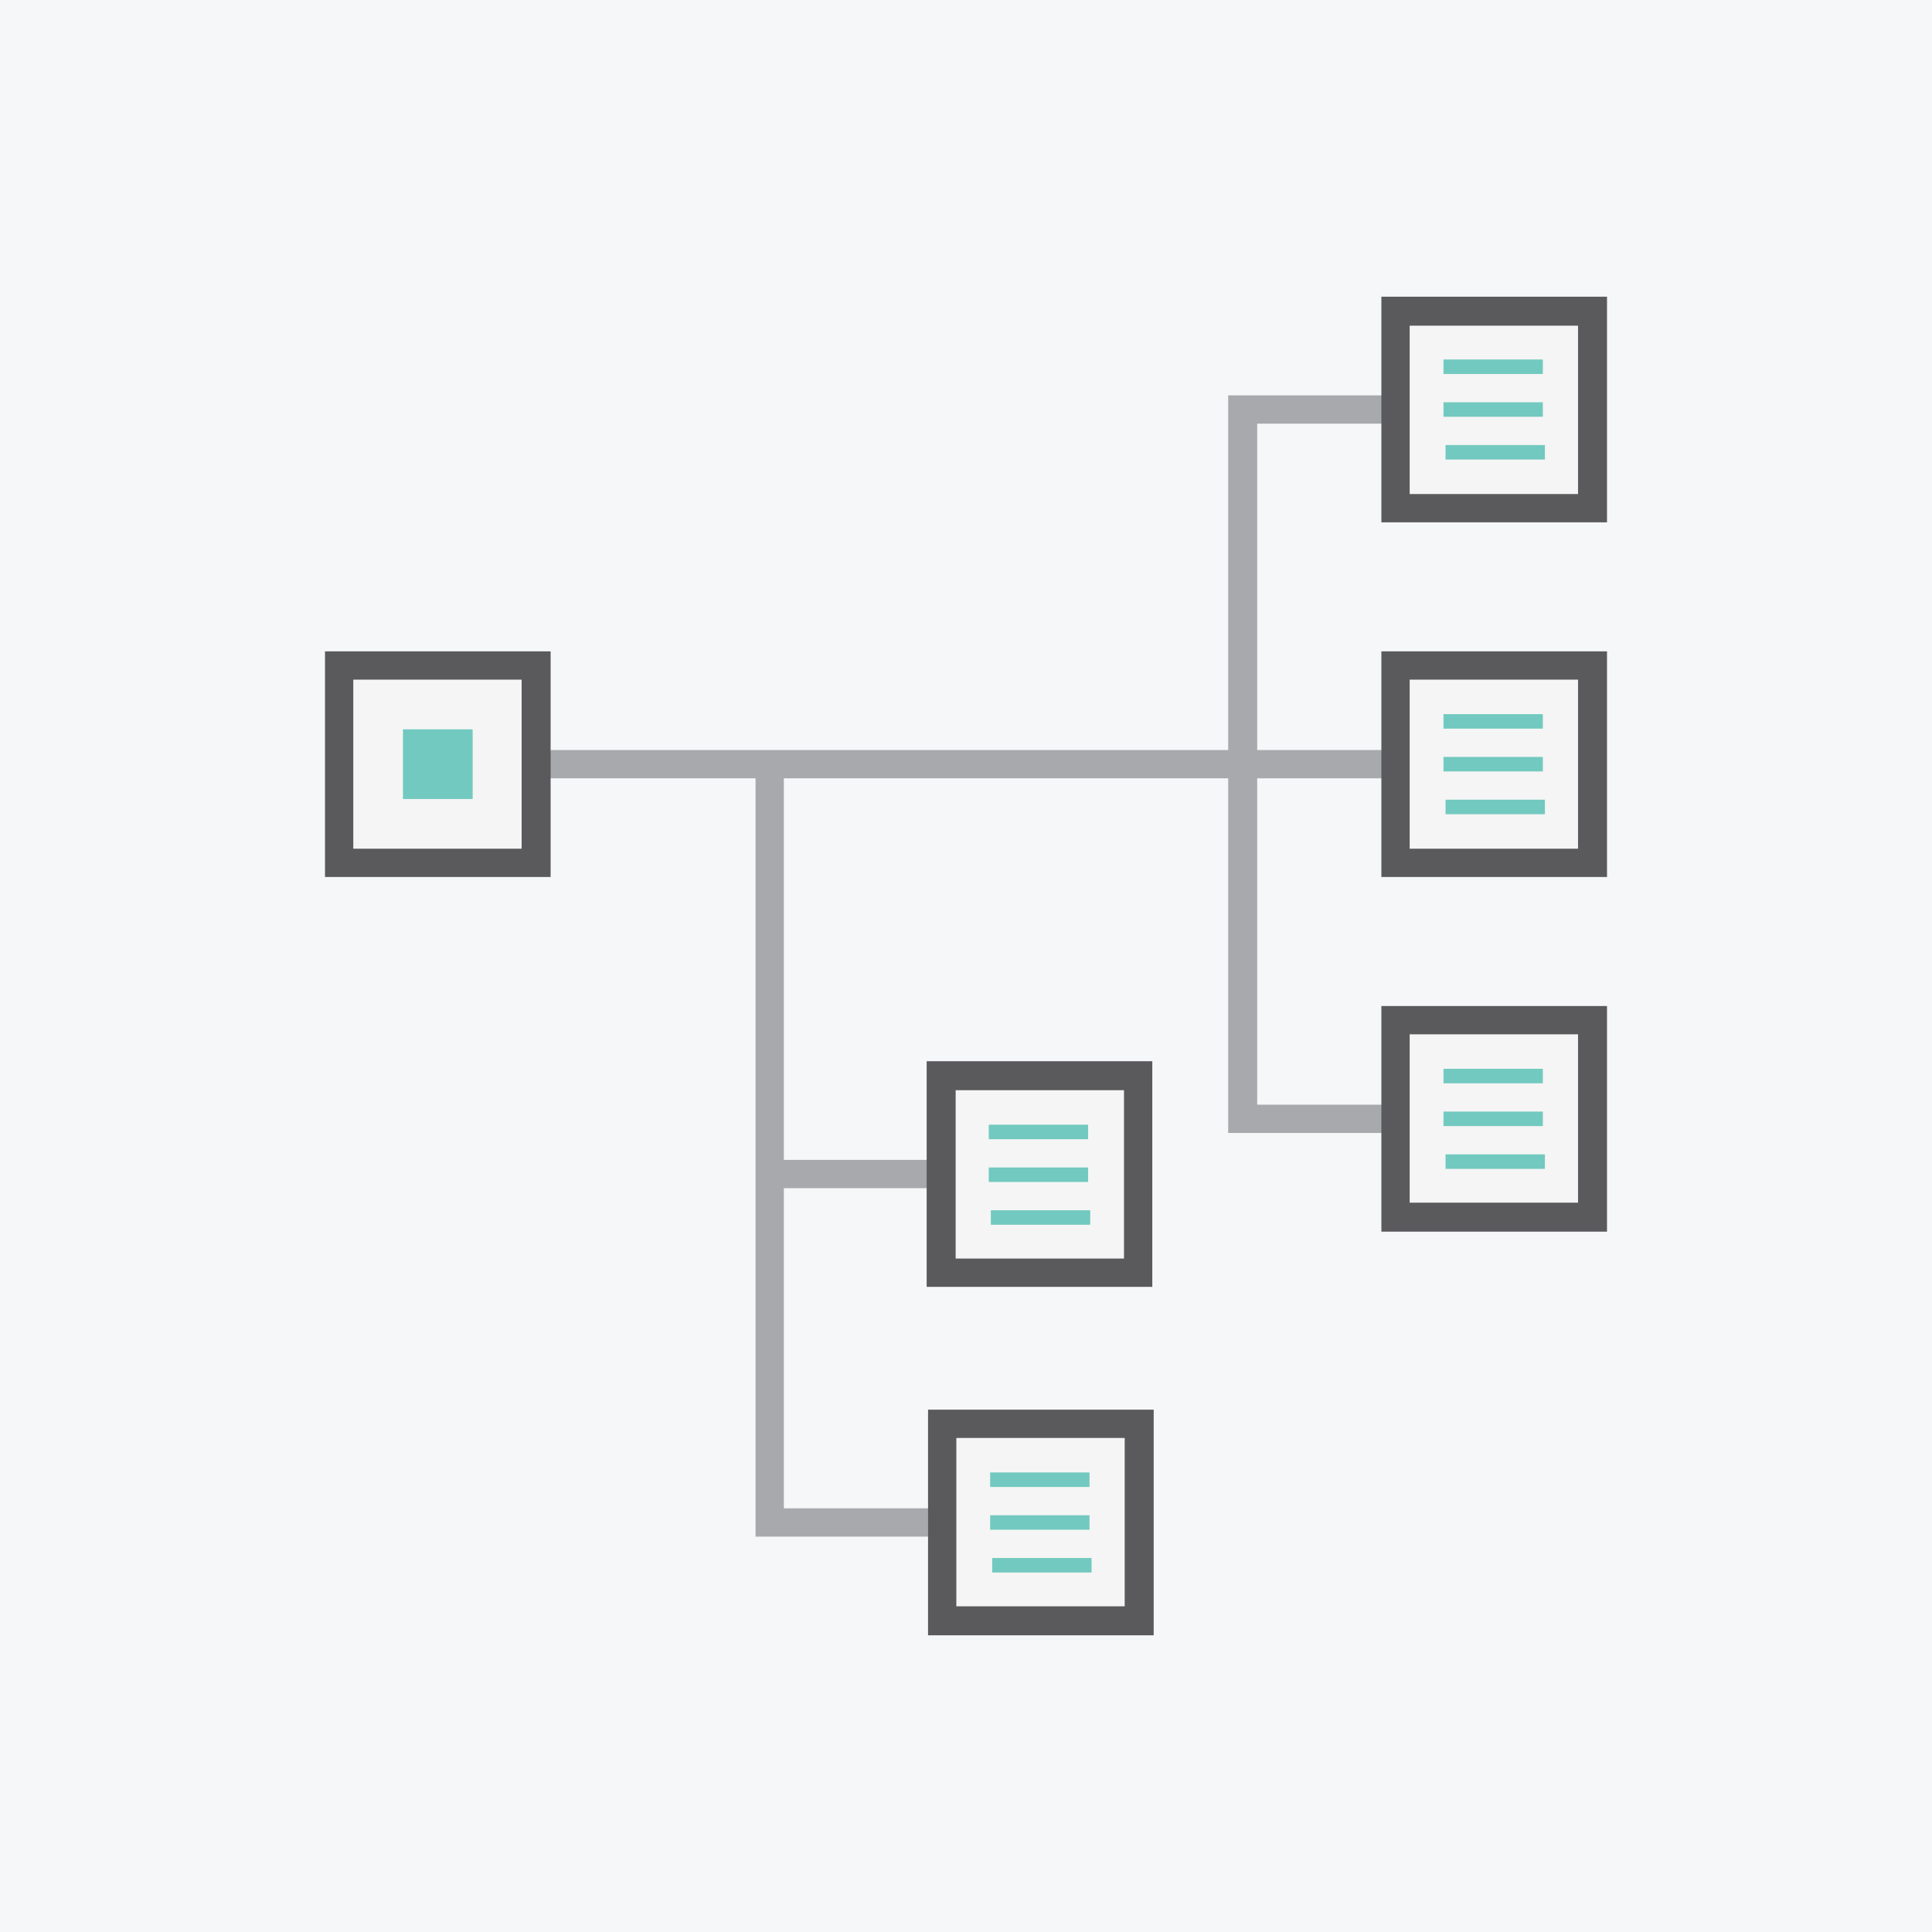
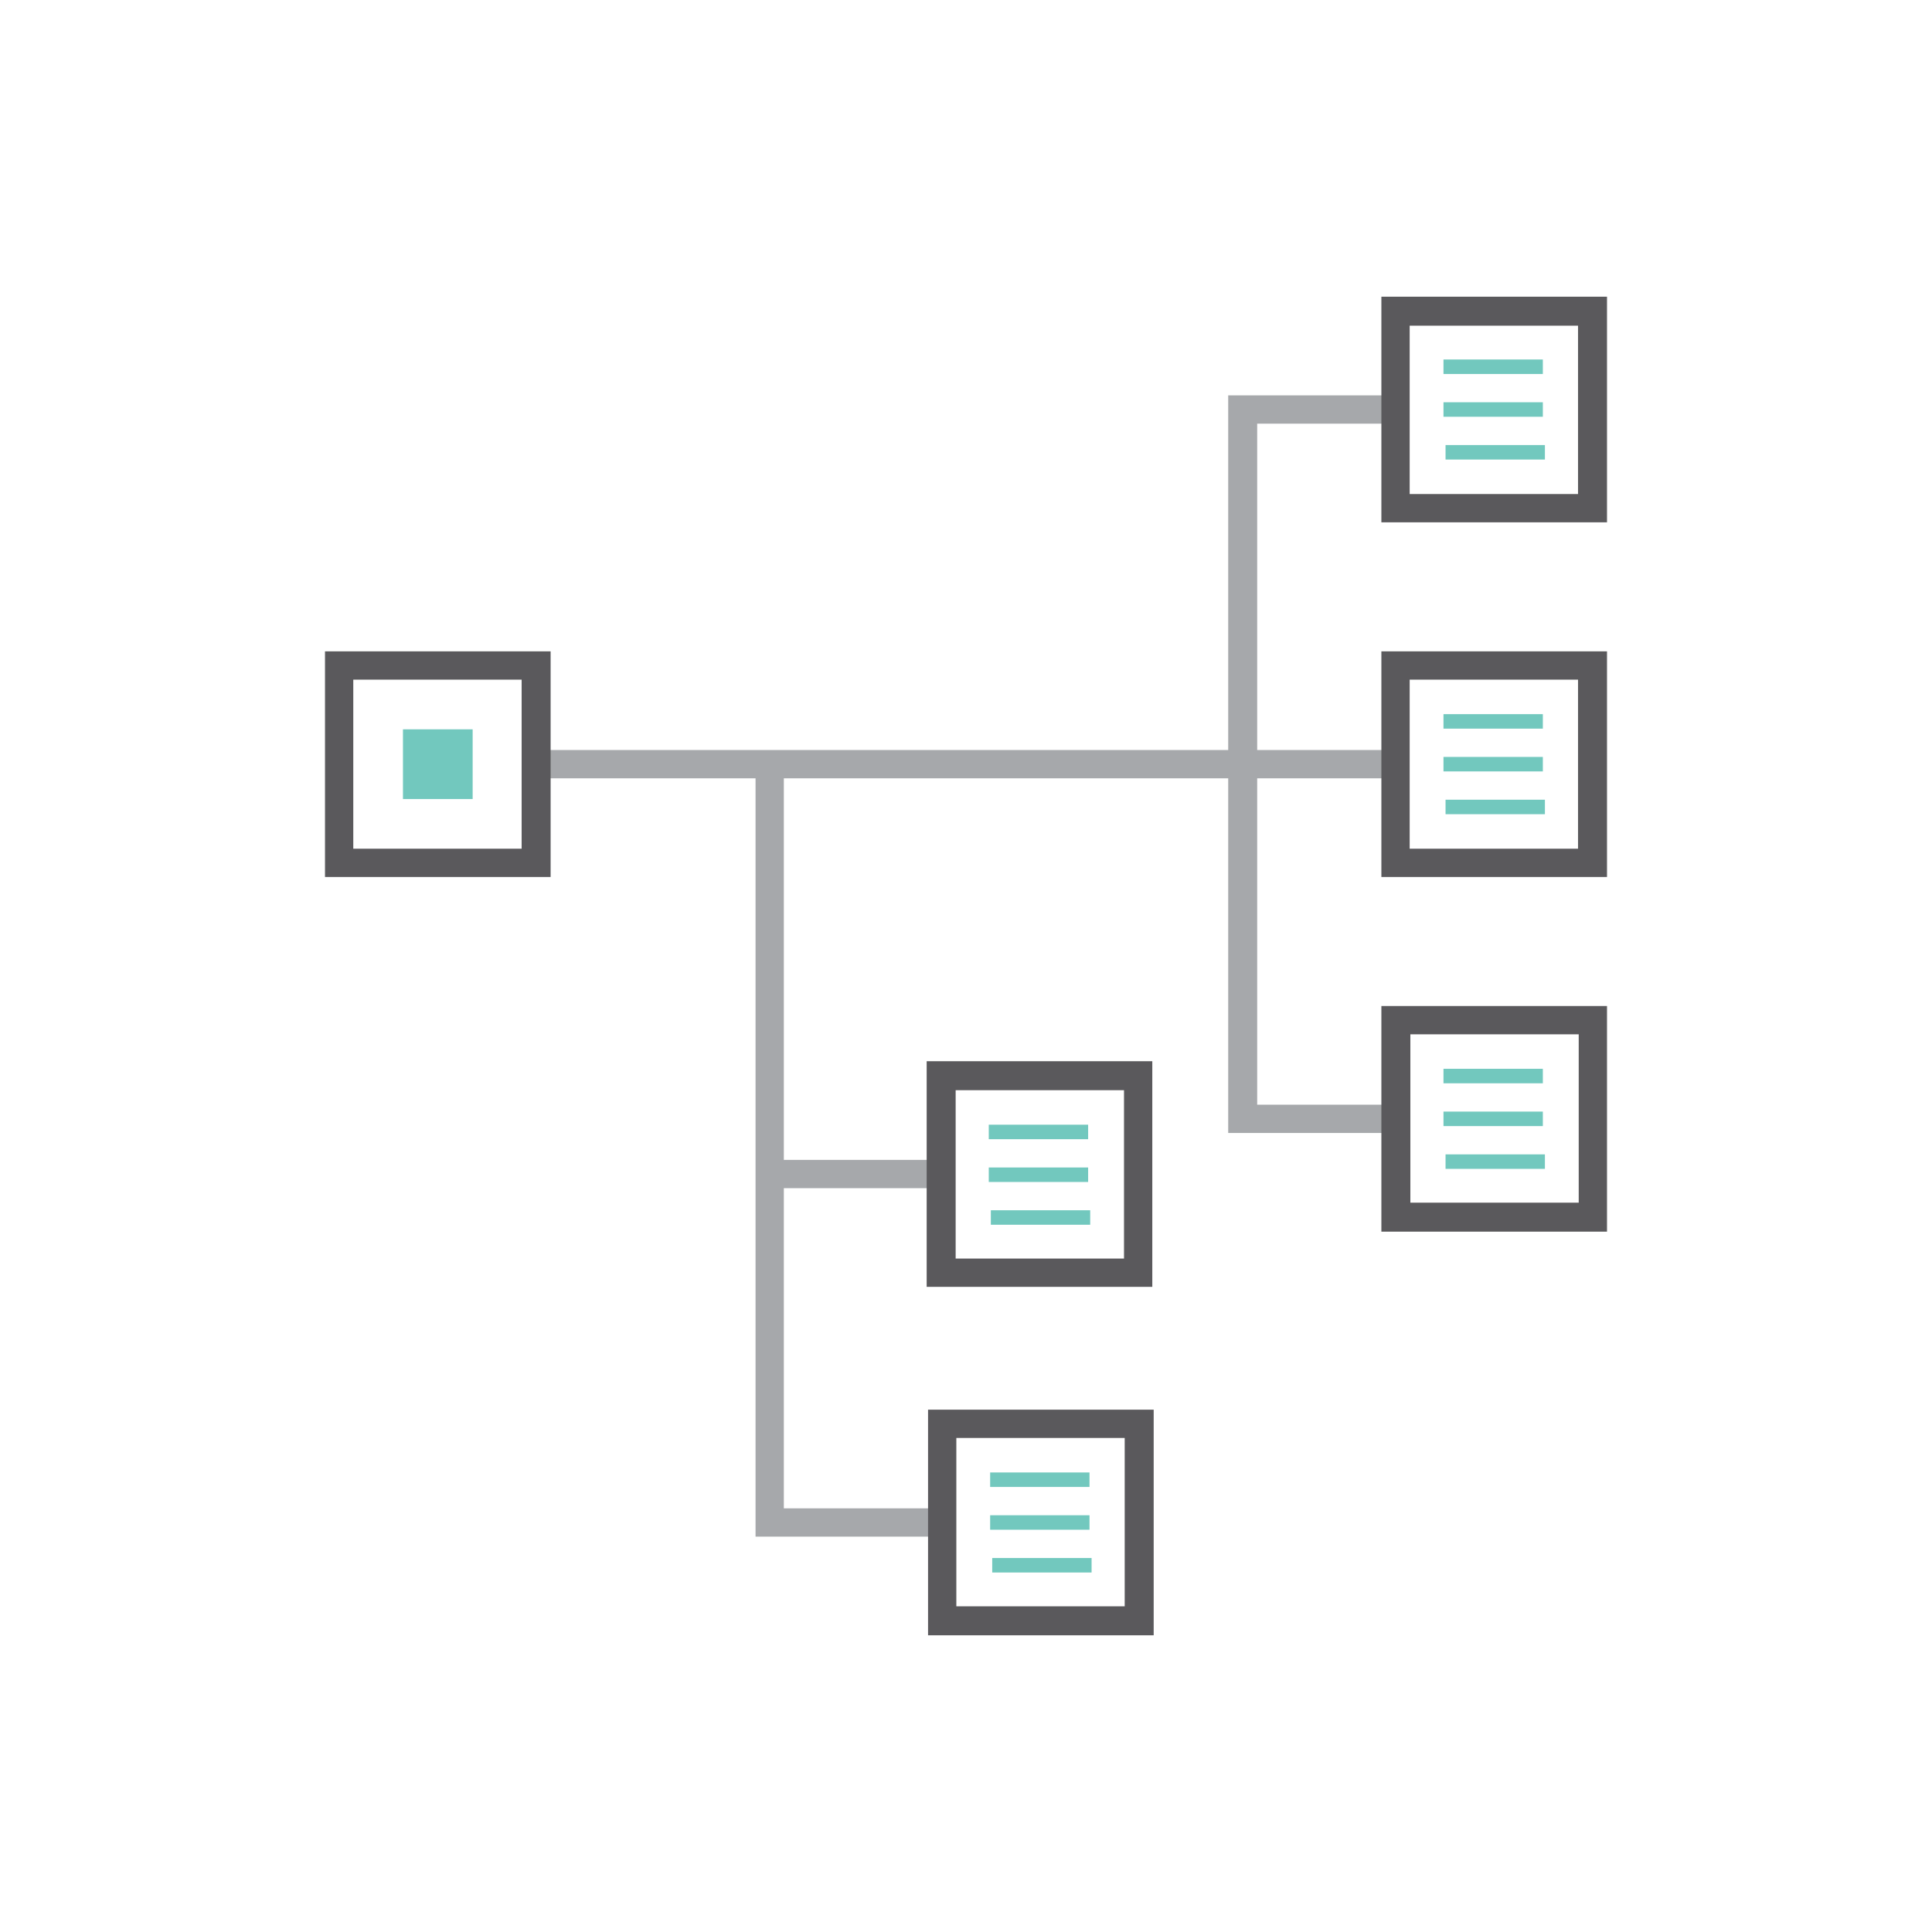
<svg xmlns="http://www.w3.org/2000/svg" version="1.1" id="Layer_1" x="0px" y="0px" viewBox="0 0 280 280" enable-background="new 0 0 280 280" xml:space="preserve">
+   <rect x="0" y="0" fill="none" width="280" height="280" />
  <g>
-     <rect x="0" y="0" fill="#F6F7F8" width="280" height="280" />
+     <polygon fill="#A6A8AB" points="202.3,164.2 178,164.2 178,57.3 202.3,57.3 202.3,61.4 182.2,61.4 182.2,160.1 202.3,160.1  " />
+   </g>
+   <g>
+     <rect x="77.7" y="108.7" fill="#A6A8AB" width="124.6" height="4.1" />
+   </g>
+   <g>
+     <rect x="111.5" y="168.1" fill="#A6A8AB" width="25" height="4.1" />
+   </g>
+   <g>
+     <path fill="#5A595C" d="M79.8,127.1H47.1V94.4h32.7V127.1z M51.2,98.5V123h24.4V98.5" />
+   </g>
+   <g>
+     <rect x="58.4" y="105.7" fill="#72C8BE" width="10.1" height="10.1" />
+   </g>
+   <g>
+     <path fill="#5A595C" d="M232.9,127.1h-32.7V94.4h32.7V127.1z M204.3,123h24.4V98.5h-24.4V123z" />
+   </g>
+   <g>
+     <path fill="#5A595C" d="M232.9,178.5h-32.7v-32.7h32.7V178.5z M228.8,149.9h-24.4v24.4h24.4" />
+   </g>
+   <g>
+     <polygon fill="#A6A8AB" points="136.6,222.7 109.5,222.7 109.5,109.6 113.6,109.6 113.6,218.6 136.6,218.6  " />
+   </g>
+   <g>
+     <path fill="#5A595C" d="M167.2,237h-32.7v-32.7h32.7V237z M138.6,232.8H163v-24.4h-24.4V232.8z" />
+   </g>
+   <g>
+     <path fill="#5A595C" d="M232.9,75.7h-32.7V43h32.7V75.7z M204.3,71.6h24.4V47.2h-24.4V71.6z" />
+   </g>
+   <g>
    <g>
-       <g>
-         <polygon fill="#A7A9AC" points="207.3,164.2 178,164.2 178,57.3 207.3,57.3 207.3,61.4 182.2,61.4 182.2,160.1 207.3,160.1         " />
-       </g>
-       <g>
-         <rect x="77.7" y="108.7" fill="#A7A9AC" width="129.5" height="4.1" />
-       </g>
-       <g>
-         <rect x="111.5" y="168.1" fill="#A7A9AC" width="36.2" height="4.1" />
-       </g>
-       <g>
-         <rect x="49.2" y="96.5" fill="#F5F5F5" width="28.5" height="28.5" />
-         <path fill="#5A595C" d="M79.8,127.1H47.1V94.4h32.7V127.1z M51.2,123h24.4V98.5H51.2V123z" />
-       </g>
-       <g>
-         <rect x="58.4" y="105.7" fill="#72C9BF" width="10.1" height="10.1" />
-       </g>
-       <g>
-         <rect x="202.3" y="96.5" fill="#F5F5F5" width="28.5" height="28.5" />
-         <path fill="#5A595C" d="M232.9,127.1h-32.7V94.4h32.7V127.1z M204.3,123h24.4V98.5h-24.4V123z" />
-       </g>
-       <g>
-         <rect x="202.3" y="147.8" fill="#F5F5F5" width="28.5" height="28.5" />
-         <path fill="#5A595C" d="M232.9,178.5h-32.7v-32.7h32.7V178.5z M204.3,174.3h24.4v-24.4h-24.4V174.3z" />
-       </g>
-       <g>
-         <polygon fill="#A7A9AC" points="161.6,222.7 109.5,222.7 109.5,109.6 113.6,109.6 113.6,218.6 161.6,218.6    " />
-       </g>
-       <g>
-         <rect x="136.6" y="206.4" fill="#F5F5F5" width="28.5" height="28.5" />
-         <path fill="#5A595C" d="M167.2,237h-32.7v-32.7h32.7V237z M138.6,232.8H163v-24.4h-24.4V232.8z" />
-       </g>
-       <g>
-         <rect x="202.3" y="45.1" fill="#F5F5F5" width="28.5" height="28.5" />
-         <path fill="#5A595C" d="M232.9,75.7h-32.7V43h32.7V75.7z M204.3,71.6h24.4V47.2h-24.4V71.6z" />
-       </g>
-       <g>
-         <g>
-           <rect x="209.2" y="52.1" fill="#72C9BF" width="14.4" height="2.1" />
-         </g>
-         <g>
-           <rect x="209.2" y="58.3" fill="#72C9BF" width="14.4" height="2.1" />
-         </g>
-         <g>
-           <rect x="209.5" y="64.5" fill="#72C9BF" width="14.4" height="2.1" />
-         </g>
-       </g>
-       <g>
-         <g>
-           <rect x="209.2" y="103.5" fill="#72C9BF" width="14.4" height="2.1" />
-         </g>
-         <g>
-           <rect x="209.2" y="109.7" fill="#72C9BF" width="14.4" height="2.1" />
-         </g>
-         <g>
-           <rect x="209.5" y="115.9" fill="#72C9BF" width="14.4" height="2.1" />
-         </g>
-       </g>
-       <g>
-         <g>
-           <rect x="209.2" y="154.9" fill="#72C9BF" width="14.4" height="2.1" />
-         </g>
-         <g>
-           <rect x="209.2" y="161.1" fill="#72C9BF" width="14.4" height="2.1" />
-         </g>
-         <g>
-           <rect x="209.5" y="167.3" fill="#72C9BF" width="14.4" height="2.1" />
-         </g>
-       </g>
-       <g>
-         <rect x="136.4" y="155.9" fill="#F5F5F5" width="28.5" height="28.5" />
-         <path fill="#5A595C" d="M167,186.5h-32.7v-32.7H167V186.5z M138.5,182.4h24.4V158h-24.4V182.4z" />
-       </g>
-       <g>
-         <g>
-           <rect x="143.3" y="163" fill="#72C9BF" width="14.4" height="2.1" />
-         </g>
-         <g>
-           <rect x="143.3" y="169.2" fill="#72C9BF" width="14.4" height="2.1" />
-         </g>
-         <g>
-           <rect x="143.6" y="175.4" fill="#72C9BF" width="14.4" height="2.1" />
-         </g>
-       </g>
-       <g>
-         <g>
-           <rect x="143.5" y="213.4" fill="#72C9BF" width="14.4" height="2.1" />
-         </g>
-         <g>
-           <rect x="143.5" y="219.6" fill="#72C9BF" width="14.4" height="2.1" />
-         </g>
-         <g>
-           <rect x="143.8" y="225.8" fill="#72C9BF" width="14.4" height="2.1" />
-         </g>
-       </g>
+       <rect x="209.2" y="52.1" fill="#72C8BE" width="14.4" height="2.1" />
+     </g>
+     <g>
+       <rect x="209.2" y="58.3" fill="#72C8BE" width="14.4" height="2.1" />
+     </g>
+     <g>
+       <rect x="209.5" y="64.5" fill="#72C8BE" width="14.4" height="2.1" />
+     </g>
+   </g>
+   <g>
+     <g>
+       <rect x="209.2" y="103.5" fill="#72C8BE" width="14.4" height="2.1" />
+     </g>
+     <g>
+       <rect x="209.2" y="109.7" fill="#72C8BE" width="14.4" height="2.1" />
+     </g>
+     <g>
+       <rect x="209.5" y="115.9" fill="#72C8BE" width="14.4" height="2.1" />
+     </g>
+   </g>
+   <g>
+     <g>
+       <rect x="209.2" y="154.9" fill="#72C8BE" width="14.4" height="2.1" />
+     </g>
+     <g>
+       <rect x="209.2" y="161.1" fill="#72C8BE" width="14.4" height="2.1" />
+     </g>
+     <g>
+       <rect x="209.5" y="167.3" fill="#72C8BE" width="14.4" height="2.1" />
+     </g>
+   </g>
+   <g>
+     <path fill="#5A595C" d="M167,186.5h-32.7v-32.7H167V186.5z M138.5,182.4h24.4V158h-24.4V182.4z" />
+   </g>
+   <g>
+     <g>
+       <rect x="143.3" y="163" fill="#72C8BE" width="14.4" height="2.1" />
+     </g>
+     <g>
+       <rect x="143.3" y="169.2" fill="#72C8BE" width="14.4" height="2.1" />
+     </g>
+     <g>
+       <rect x="143.6" y="175.4" fill="#72C8BE" width="14.4" height="2.1" />
+     </g>
+   </g>
+   <g>
+     <g>
+       <rect x="143.5" y="213.4" fill="#72C8BE" width="14.4" height="2.1" />
+     </g>
+     <g>
+       <rect x="143.5" y="219.6" fill="#72C8BE" width="14.4" height="2.1" />
+     </g>
+     <g>
+       <rect x="143.8" y="225.8" fill="#72C8BE" width="14.4" height="2.1" />
    </g>
  </g>
</svg>
